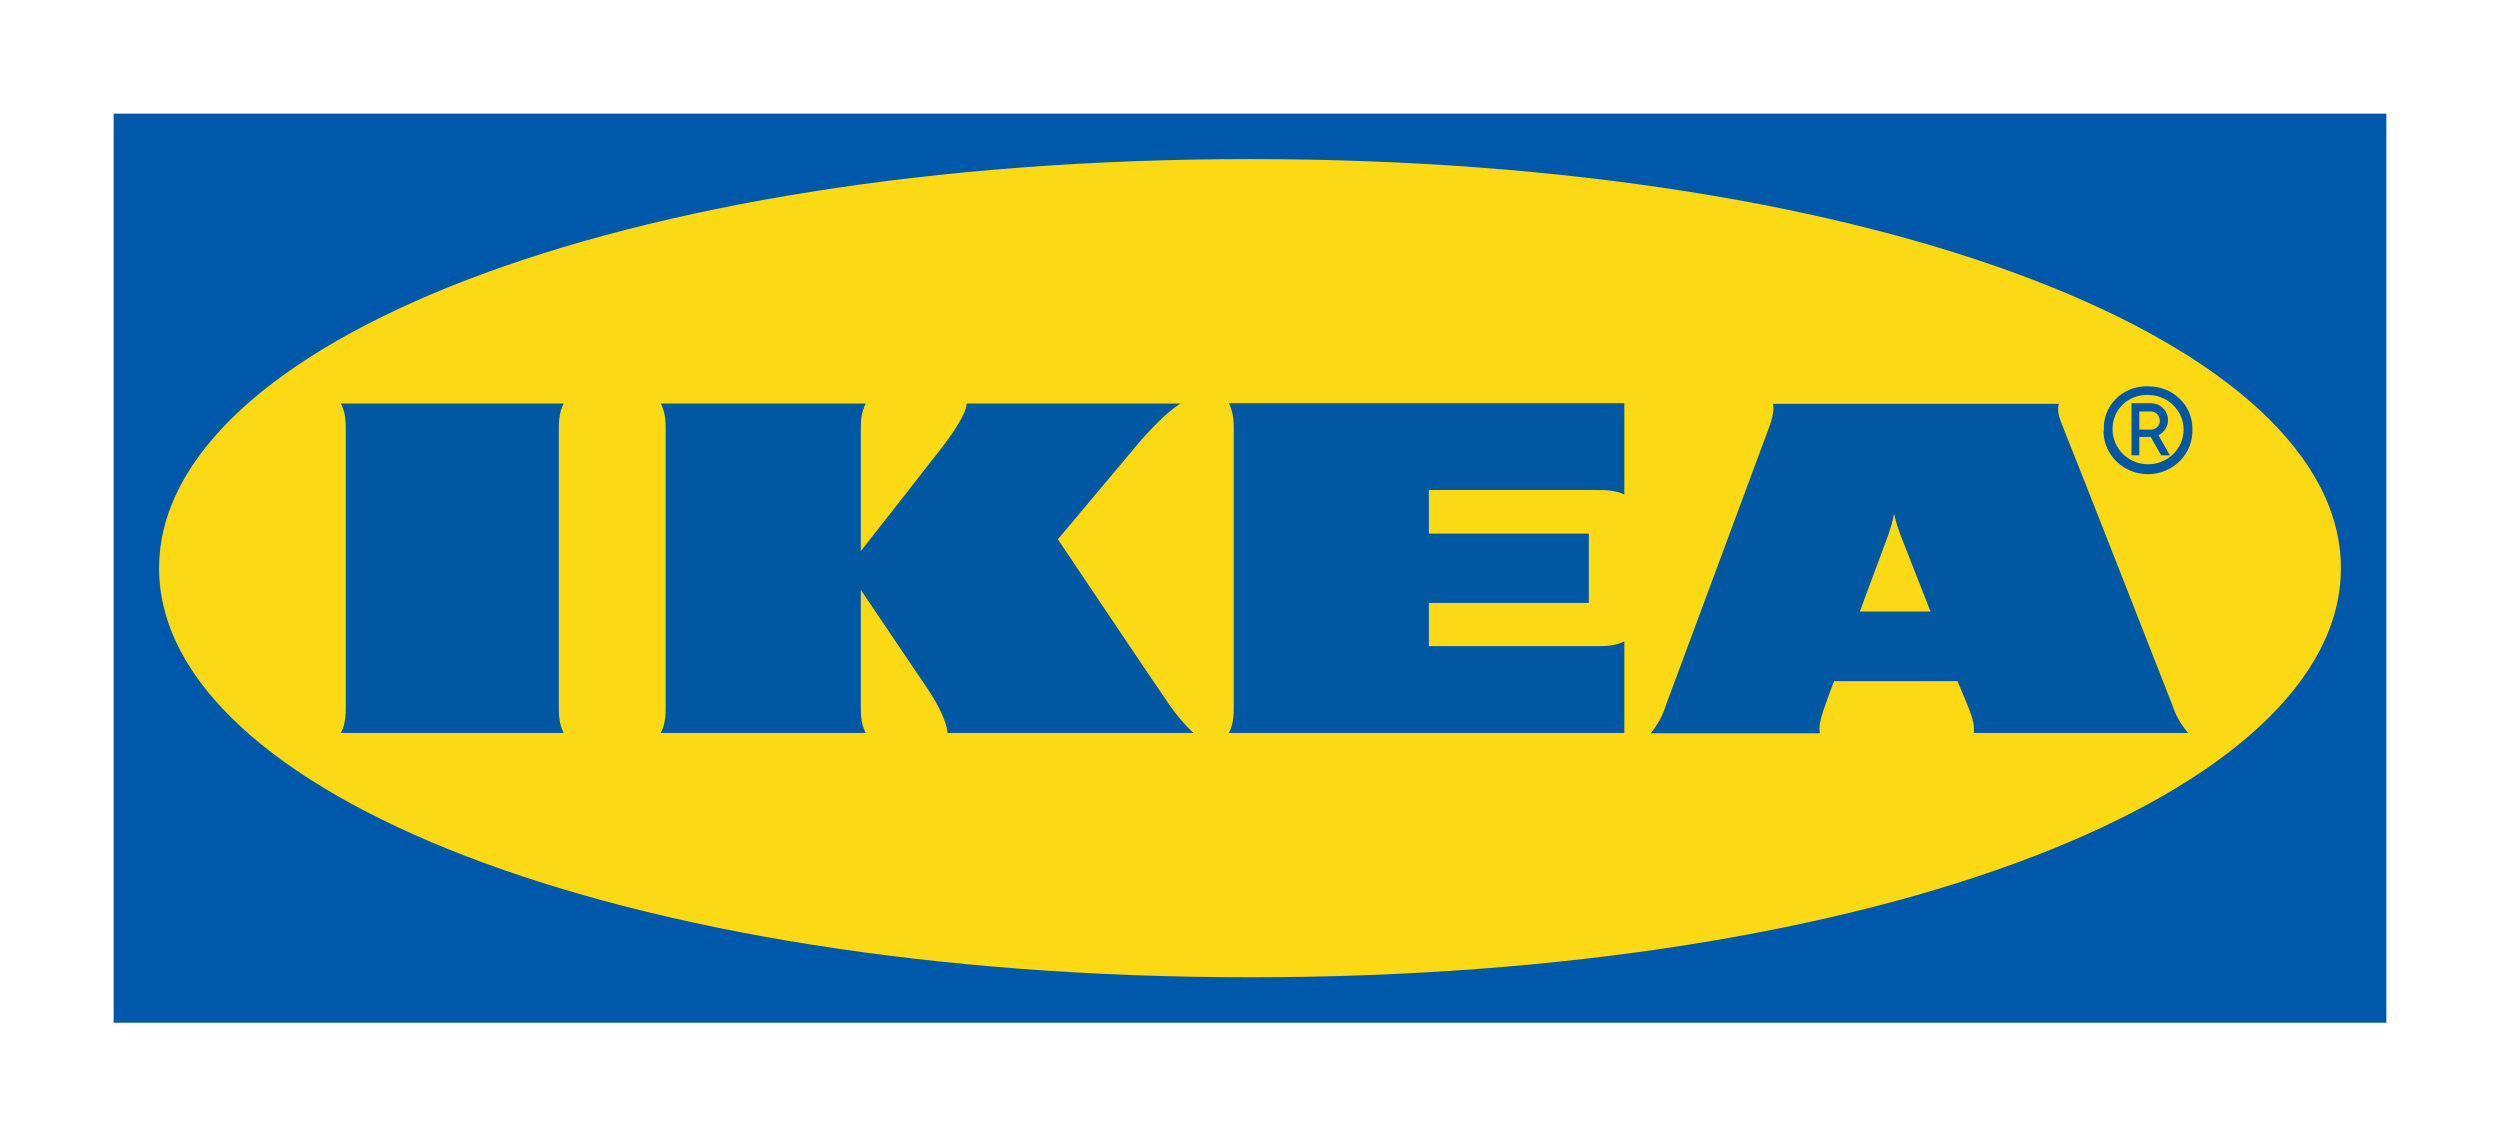
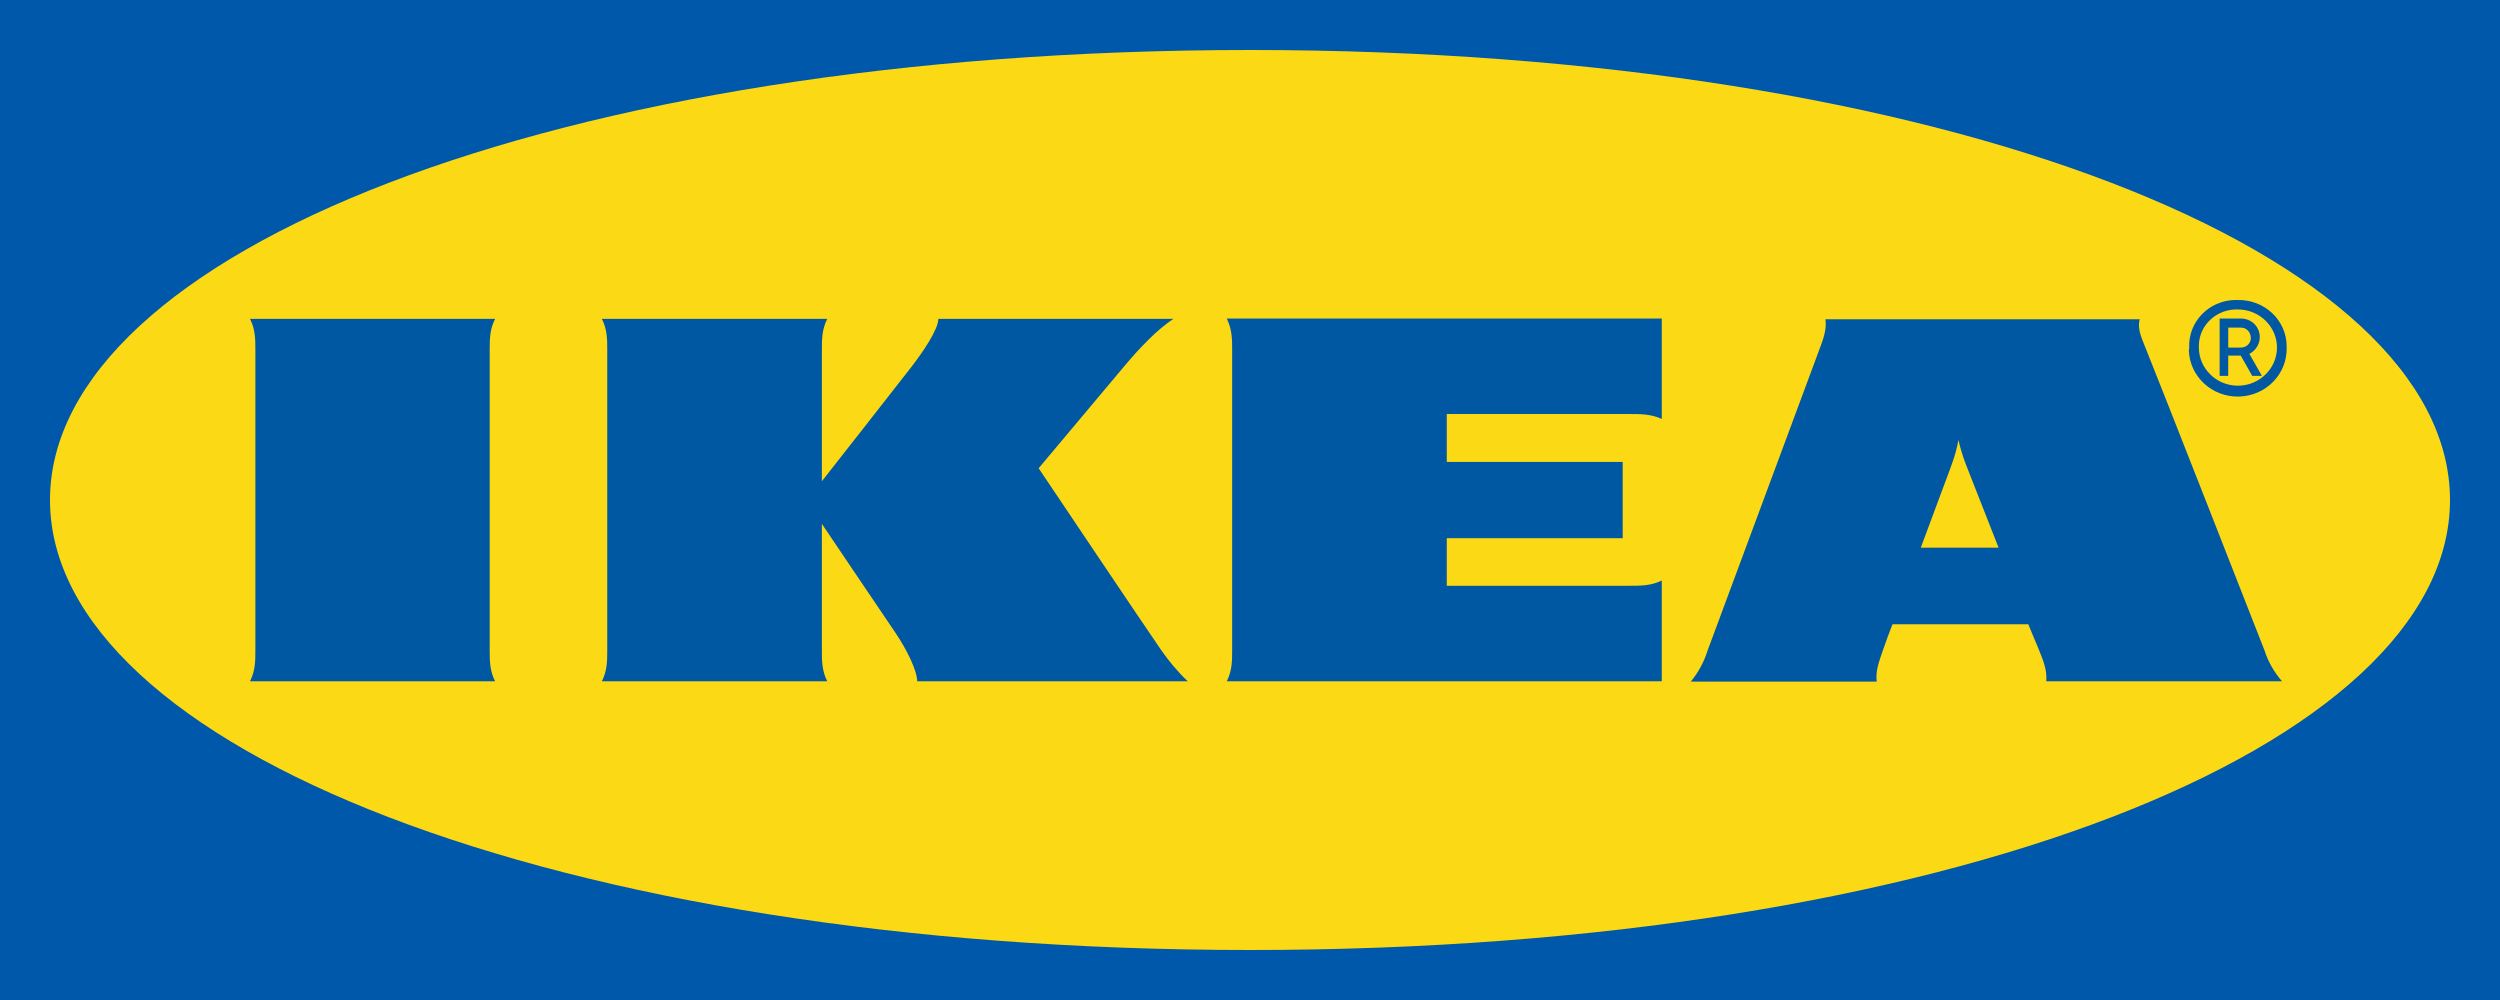
- <svg xmlns="http://www.w3.org/2000/svg" viewBox="-5 -5 110 50" width="110" height="50">
+ <svg xmlns="http://www.w3.org/2000/svg" width="100" height="40">
  <g fill="none" fill-rule="evenodd">
    <path fill="#0058AB" d="M99.986 40H0V0h100v40z" />
    <path fill="#FBD914" d="M2 20c0 9.832 20.116 18 48.007 18C77.898 38 98 29.832 98 20S77.884 2 50.007 2C22.131 2 2 10.168 2 20z" />
    <path fill="#0058A3" fill-rule="nonzero" d="M46.448 26.005c.315.448.659.867 1.061 1.245H36.687c0-.42-.416-1.273-.874-1.945-.459-.672-2.938-4.351-2.938-4.351v5.051c0 .42 0 .825.215 1.245h-9.015c.215-.42.215-.826.215-1.245V14.001c0-.42 0-.825-.215-1.245h9.015c-.215.42-.215.825-.215 1.245v5.247s2.881-3.666 3.54-4.519c.502-.643 1.118-1.553 1.118-1.973h9.402c-.645.42-1.362 1.175-1.949 1.875-.516.616-3.44 4.099-3.44 4.099s4.328 6.45 4.902 7.275zm2.838-12.004v12.004c0 .42 0 .825-.215 1.245h17.4v-4.029c-.43.21-.846.21-1.276.21h-7.324v-1.903h7.037v-3.05h-7.037v-1.917h7.324c.43 0 .846 0 1.276.196v-4.015H49.071c.215.434.215.839.215 1.259zm41.292 12.004c.143.462.387.881.702 1.245h-9.431c.043-.42-.115-.826-.287-1.245 0 0-.143-.336-.344-.825l-.086-.21h-5.432l-.086.224s-.158.406-.301.826c-.143.42-.301.825-.244 1.245h-7.439a3.641 3.641 0 0 0 .674-1.245l4.457-12.004c.158-.42.315-.825.258-1.245h12.57c-.115.42.115.825.272 1.245.373.909 4.4 11.178 4.715 11.99zm-10.635-4.099-1.319-3.358c-.115-.308-.215-.629-.287-.951a5.501 5.501 0 0 1-.258.951c-.043.14-.602 1.609-1.247 3.358h3.11zm-60.14-9.15H10c.215.42.215.825.215 1.245v12.004c0 .42 0 .825-.215 1.245h9.803c-.215-.42-.215-.826-.215-1.245V14.001c0-.42 0-.825.215-1.245zm67.765 1.147c-.043-1.021.774-1.875 1.82-1.903h.129c1.061-.014 1.935.797 1.949 1.833v.07c.029 1.049-.817 1.931-1.906 1.959-1.075.028-1.978-.797-2.007-1.861.014-.028.014-.07.014-.098zm.387 0c0 .839.702 1.525 1.562 1.525s1.562-.686 1.562-1.525c0-.839-.702-1.525-1.562-1.525-.831-.028-1.534.602-1.562 1.413v.112zm1.175 1.133h-.344v-2.294h.874c.416.014.731.336.731.742 0 .28-.158.532-.416.671l.502.881h-.387l-.459-.811h-.502v.811zm0-1.133h.473c.229.014.43-.154.43-.378 0-.224-.158-.42-.387-.42h-.516v.797z" />
  </g>
</svg>
